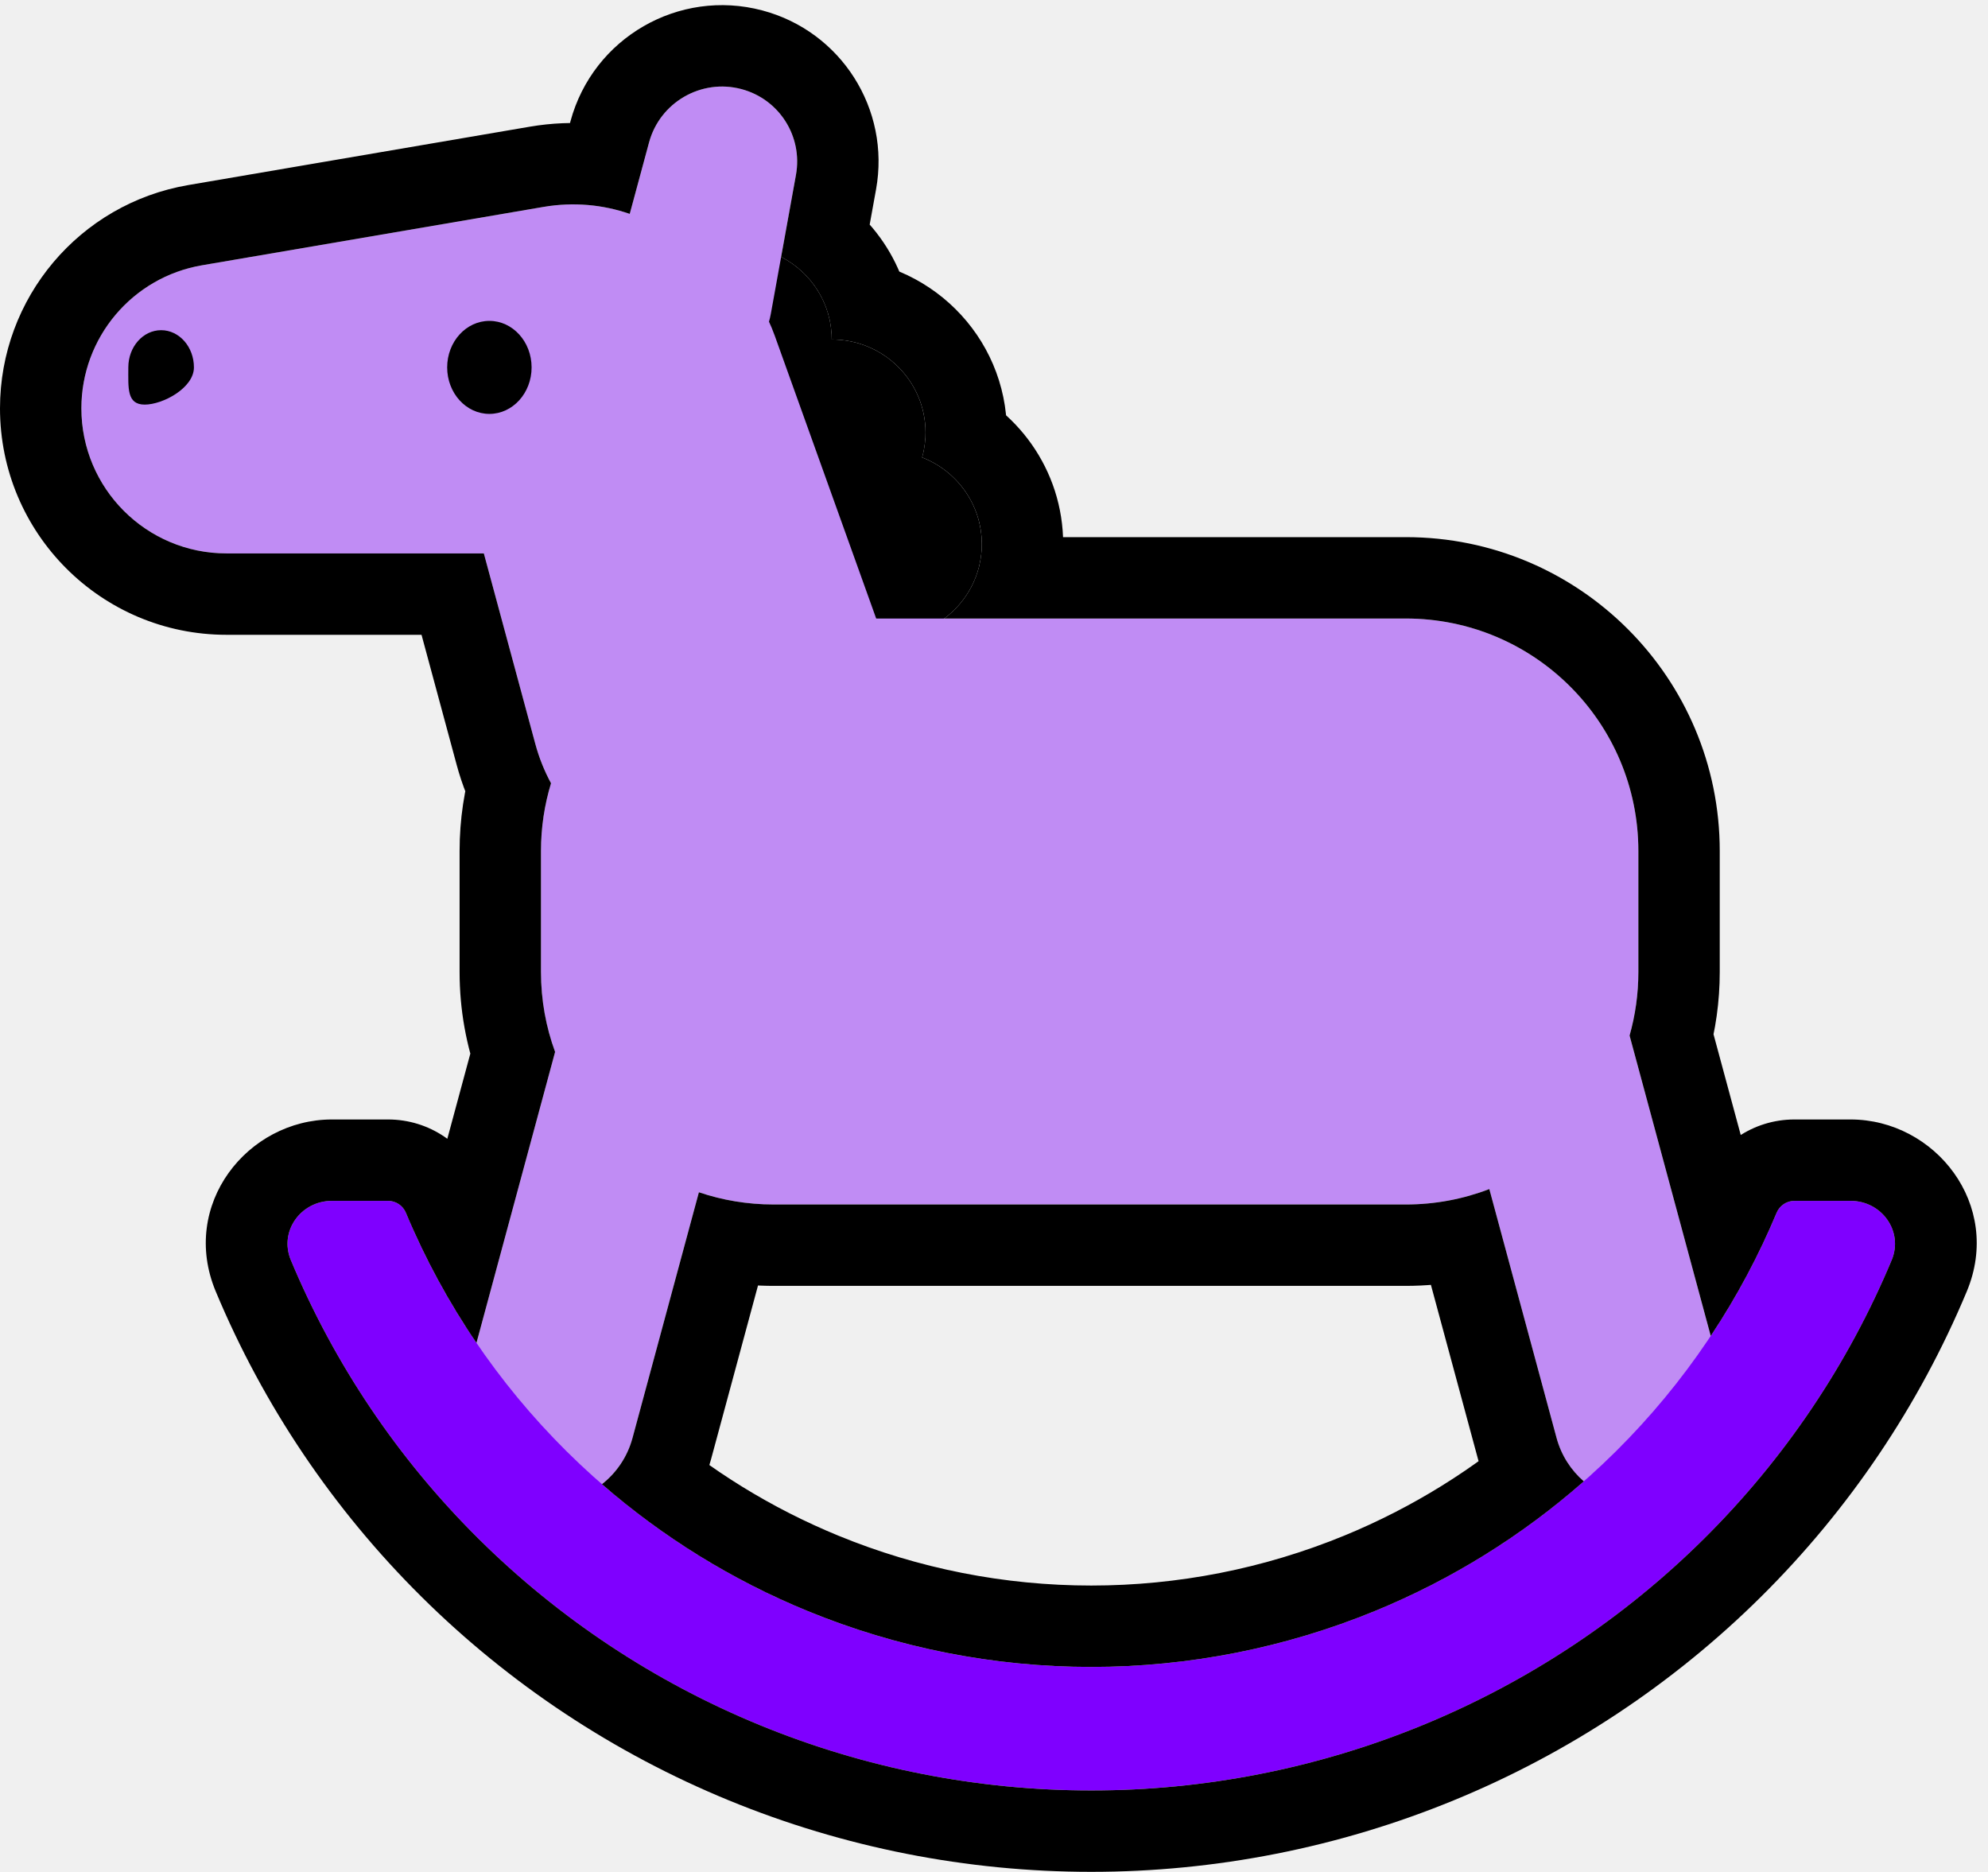
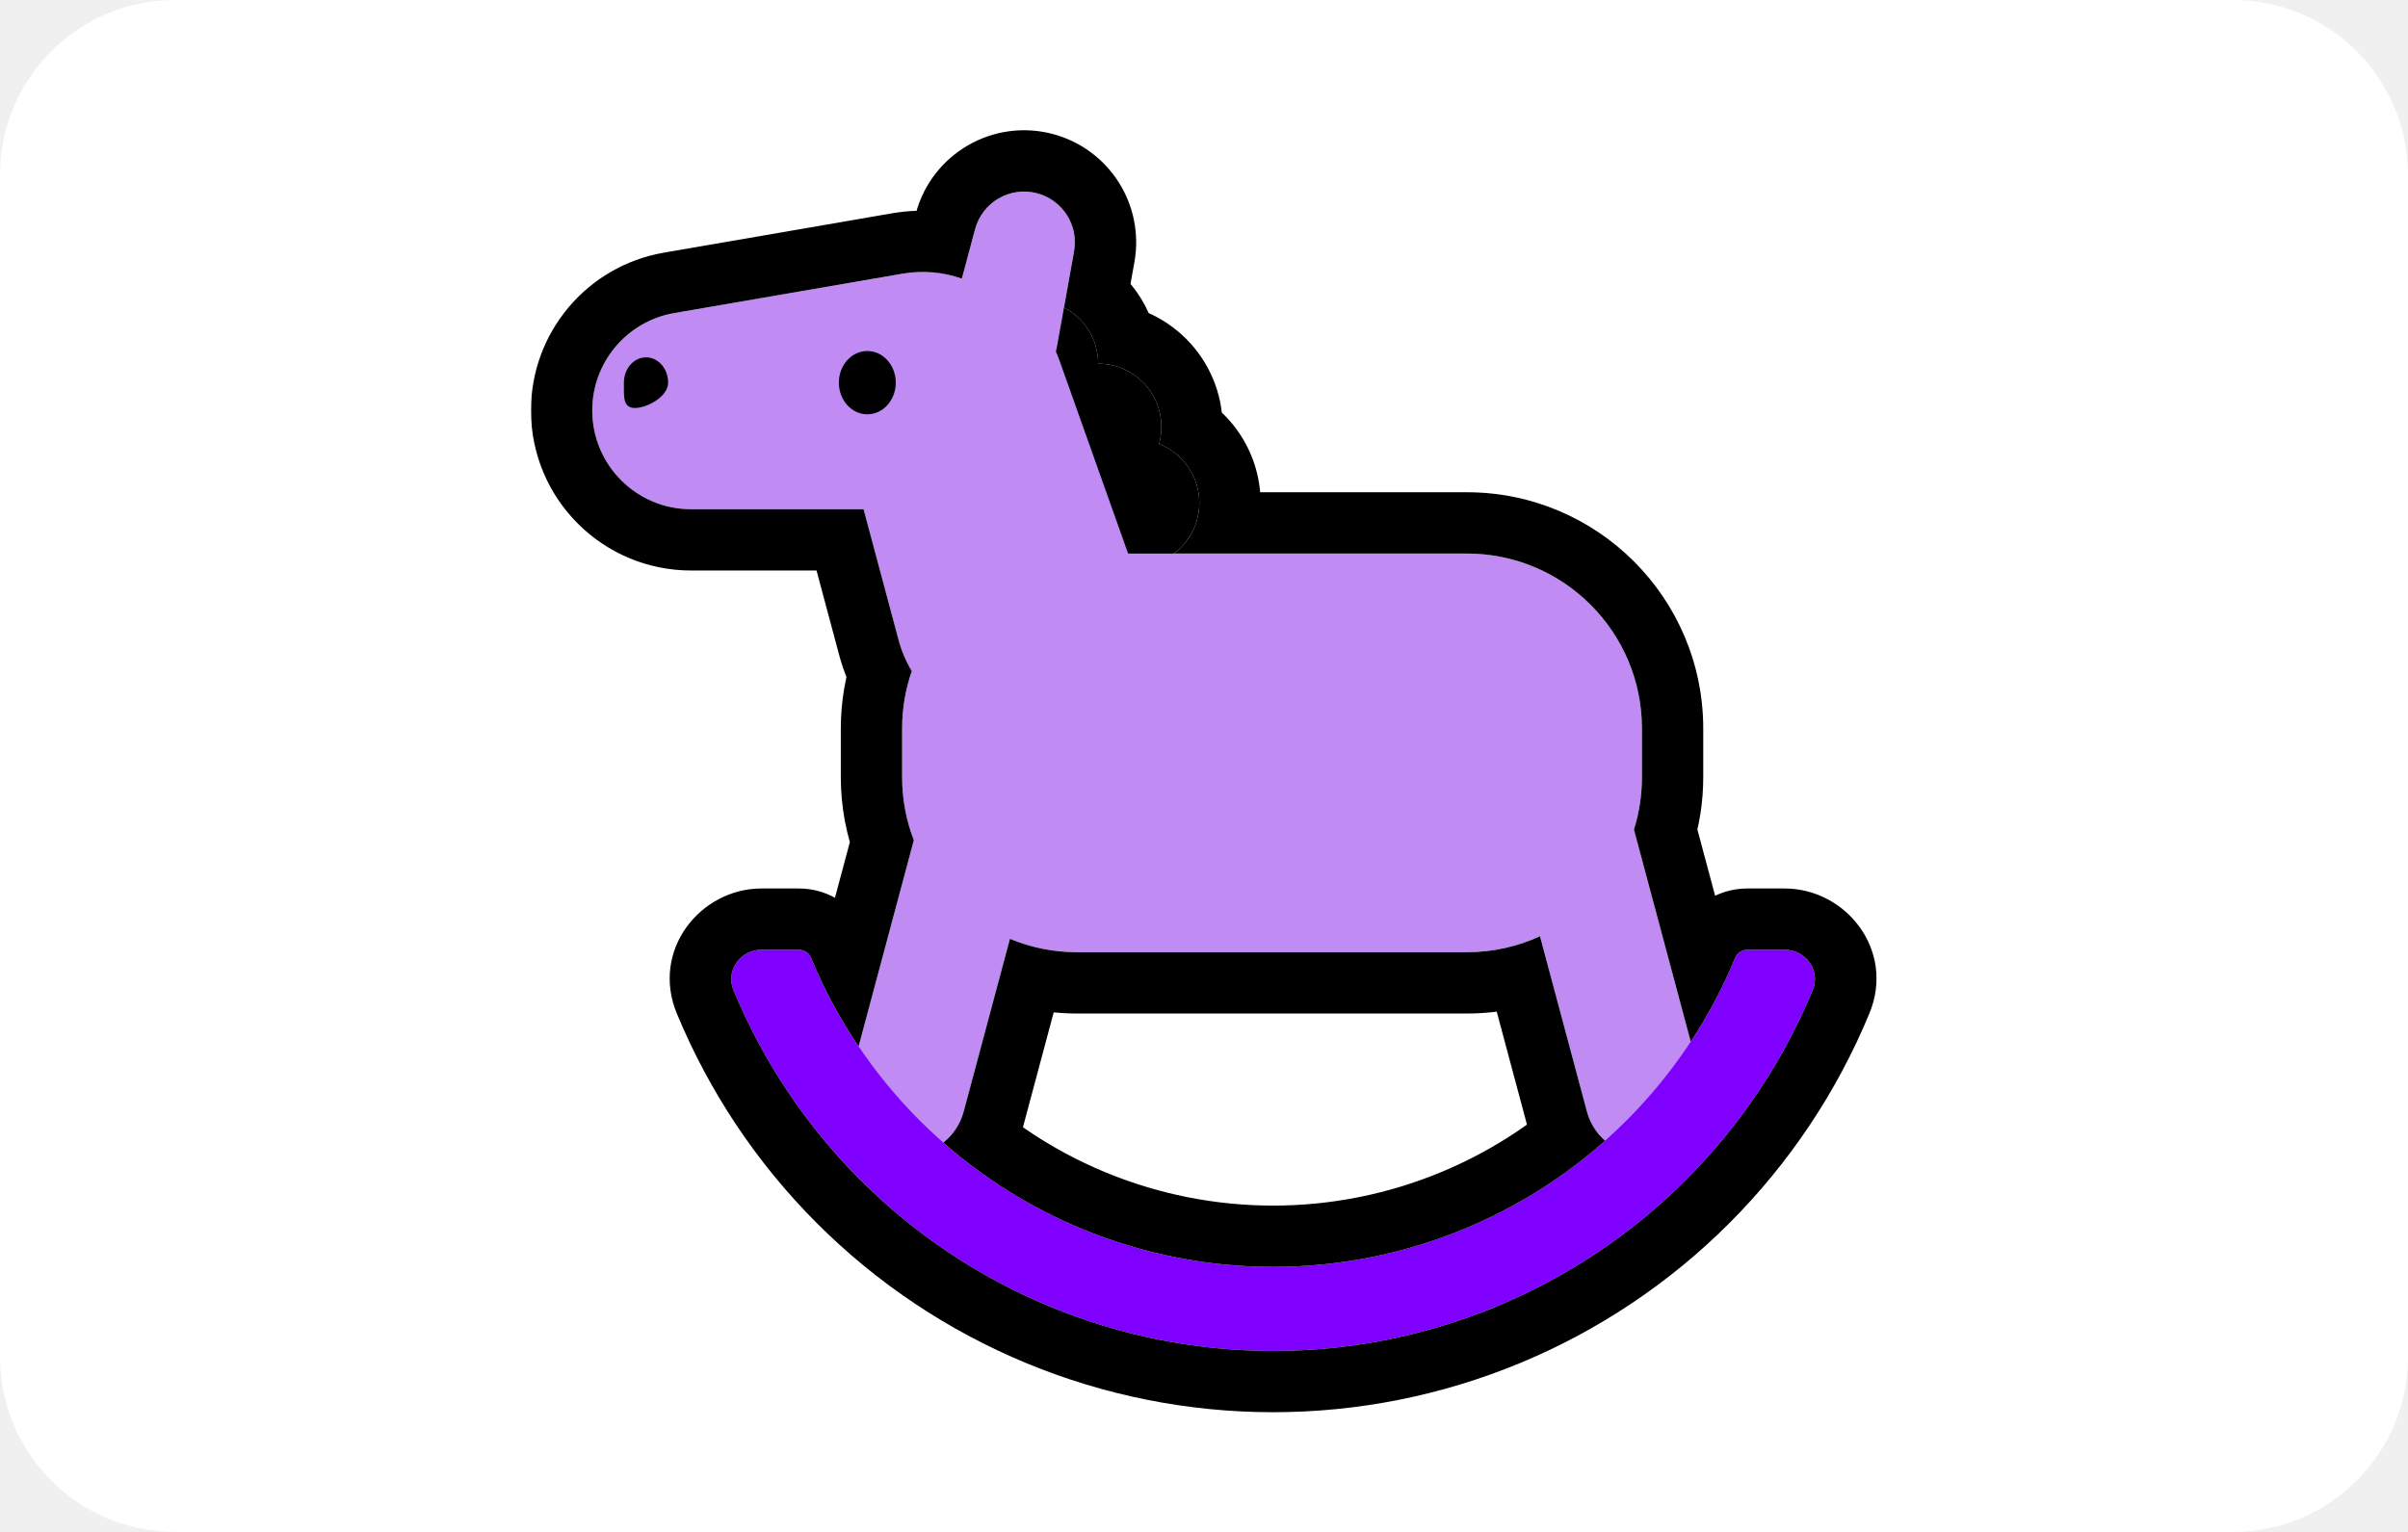
- <svg xmlns="http://www.w3.org/2000/svg" width="171" height="161" viewBox="0 0 171 161" fill="none">
-   <ellipse cx="63.475" cy="29.2" rx="8.068" ry="8" fill="black" />
-   <ellipse cx="71.543" cy="37.2" rx="8.068" ry="8" fill="black" />
-   <ellipse cx="76.383" cy="46.8" rx="8.068" ry="8" fill="black" />
-   <path d="M7 35.12C7 29.038 11.383 23.842 17.378 22.817L46.745 17.798C55.911 16.231 64.282 23.292 64.282 32.592C64.282 40.881 57.562 47.6 49.273 47.6H19.481C12.588 47.6 7 42.013 7 35.12Z" fill="#C08CF4" />
-   <path d="M63.776 7.663C67.027 8.527 69.065 11.733 68.466 15.041L66.305 26.988C65.576 31.016 61.552 33.572 57.594 32.521C53.862 31.529 51.653 27.703 52.66 23.976L55.828 12.252C56.761 8.799 60.32 6.744 63.776 7.663Z" fill="#C08CF4" />
-   <path d="M48.515 19.867C55.984 17.52 63.996 21.501 66.641 28.874L75.917 54.735C79.004 63.342 74.085 72.718 65.251 75.065C56.898 77.285 48.297 72.32 46.043 63.975L38.878 37.461C36.849 29.951 41.095 22.198 48.515 19.867Z" fill="#C08CF4" />
-   <rect x="46.532" y="53.2" width="94.394" height="50.4" rx="20" fill="#C08CF4" />
-   <rect width="15.091" height="52.674" rx="7.545" transform="matrix(0.966468 0.256787 -0.260865 0.965375 51.5936 76.2417)" fill="#C08CF4" />
-   <rect width="15.091" height="52.674" rx="7.545" transform="matrix(0.966468 -0.256787 0.260865 0.965375 122.116 80.106)" fill="#C08CF4" />
-   <path fill-rule="evenodd" clip-rule="evenodd" d="M28.549 103.288C25.872 103.288 23.985 105.913 25.017 108.383C28.762 117.349 34.251 125.495 41.171 132.357C48.091 139.218 56.306 144.662 65.347 148.375C74.389 152.089 84.079 154 93.866 154C103.652 154 113.342 152.089 122.384 148.375C131.425 144.662 139.64 139.218 146.56 132.357C153.48 125.495 158.969 117.349 162.715 108.383C163.747 105.913 161.86 103.288 159.182 103.288H154.345C153.674 103.288 153.073 103.698 152.815 104.317C149.608 111.994 144.908 118.968 138.983 124.843C133.058 130.719 126.024 135.379 118.283 138.559C110.542 141.738 102.245 143.375 93.866 143.375C85.486 143.375 77.189 141.738 69.448 138.559C61.707 135.379 54.673 130.719 48.748 124.843C42.823 118.968 38.123 111.994 34.916 104.317C34.658 103.698 34.057 103.288 33.386 103.288H28.549Z" fill="#7F00FF" />
-   <ellipse cx="42.095" cy="31.6" rx="3.631" ry="4" fill="black" />
-   <path d="M16.681 31.6C16.681 33.368 14.007 34.8 12.449 34.8C10.89 34.8 11.038 33.368 11.038 31.6C11.038 29.833 12.301 28.4 13.86 28.4C15.418 28.4 16.681 29.833 16.681 31.6Z" fill="black" />
-   <mask id="path-13-outside-1" maskUnits="userSpaceOnUse" x="0" y="-0.556" width="171" height="162" fill="black">
-     <rect fill="white" y="-0.556" width="171" height="162" />
-     <path fill-rule="evenodd" clip-rule="evenodd" d="M63.776 7.663C67.027 8.527 69.065 11.733 68.466 15.041L67.19 22.097C69.776 23.429 71.543 26.11 71.543 29.2C75.999 29.2 79.611 32.782 79.611 37.2C79.611 37.943 79.508 38.663 79.317 39.345C82.323 40.509 84.451 43.408 84.451 46.8C84.451 49.417 83.184 51.74 81.225 53.2H120.927C131.972 53.2 140.926 62.154 140.926 73.2V83.6C140.926 85.496 140.663 87.331 140.17 89.069L147.152 114.907C149.368 111.571 151.265 108.026 152.815 104.317C153.073 103.698 153.674 103.288 154.345 103.288H159.182C161.86 103.288 163.747 105.912 162.715 108.383C158.969 117.349 153.48 125.495 146.56 132.356C139.64 139.218 131.425 144.661 122.384 148.375C113.342 152.089 103.652 154 93.866 154C84.079 154 74.389 152.089 65.347 148.375C56.306 144.661 48.091 139.218 41.171 132.356C34.251 125.495 28.762 117.349 25.017 108.383C23.985 105.912 25.872 103.288 28.549 103.288H33.386C34.057 103.288 34.658 103.698 34.916 104.317C36.559 108.249 38.593 111.997 40.983 115.507L47.747 90.478C46.961 88.334 46.532 86.017 46.532 83.6V73.2C46.532 71.171 46.835 69.212 47.397 67.367C46.826 66.314 46.368 65.18 46.043 63.975L41.618 47.6H19.481C12.588 47.6 7 42.012 7 35.119C7 29.038 11.383 23.842 17.378 22.817L46.745 17.797C49.34 17.354 51.872 17.602 54.168 18.397L55.828 12.252C56.761 8.799 60.32 6.744 63.776 7.663ZM51.777 127.658C57.019 132.22 62.987 135.905 69.448 138.558C77.189 141.738 85.487 143.375 93.866 143.375C102.245 143.375 110.542 141.738 118.283 138.558C124.859 135.857 130.925 132.088 136.234 127.413C135.133 126.459 134.296 125.18 133.888 123.672L128.106 102.273C125.877 103.13 123.457 103.6 120.926 103.6H66.532C64.288 103.6 62.13 103.231 60.117 102.549L54.406 123.683C53.964 125.318 53.017 126.684 51.777 127.658Z" />
-   </mask>
-   <path d="M68.466 15.041L75.355 16.288L68.466 15.041ZM63.776 7.663L65.574 0.898L65.574 0.898L63.776 7.663ZM67.19 22.097L60.302 20.851L59.38 25.947L63.984 28.319L67.19 22.097ZM71.543 29.2H64.543V36.2L71.543 36.2L71.543 29.2ZM79.317 39.345L72.577 37.458L70.863 43.578L76.79 45.873L79.317 39.345ZM81.225 53.2L77.043 47.587L60.113 60.2H81.225V53.2ZM140.17 89.069L133.435 87.159L132.906 89.024L133.412 90.895L140.17 89.069ZM147.152 114.907L140.394 116.733L144.427 131.66L152.982 118.78L147.152 114.907ZM152.815 104.317L146.356 101.619L146.356 101.619L152.815 104.317ZM162.715 108.383L169.174 111.081L169.174 111.081L162.715 108.383ZM146.56 132.356L141.631 127.386H141.631L146.56 132.356ZM122.384 148.375L119.724 141.9L122.384 148.375ZM41.171 132.356L36.242 137.327L41.171 132.356ZM25.017 108.383L18.558 111.081L18.558 111.081L25.017 108.383ZM34.916 104.317L28.457 107.015L28.457 107.015L34.916 104.317ZM40.983 115.507L35.197 119.447L43.768 132.035L47.741 117.333L40.983 115.507ZM47.747 90.478L54.504 92.304L55.084 90.158L54.32 88.071L47.747 90.478ZM47.397 67.367L54.093 69.406L54.946 66.606L53.551 64.032L47.397 67.367ZM46.043 63.975L52.8 62.149L52.8 62.149L46.043 63.975ZM41.618 47.6L48.375 45.774L46.977 40.6H41.618V47.6ZM17.378 22.817L18.557 29.717H18.557L17.378 22.817ZM46.745 17.797L45.565 10.898V10.898L46.745 17.797ZM54.168 18.397L51.878 25.012L58.968 27.466L60.925 20.223L54.168 18.397ZM55.828 12.252L49.071 10.426V10.426L55.828 12.252ZM69.448 138.558L72.108 132.083L69.448 138.558ZM51.777 127.658L47.453 122.153L40.797 127.382L47.182 132.938L51.777 127.658ZM118.283 138.558L115.624 132.083V132.083L118.283 138.558ZM136.234 127.413L140.86 132.667L146.873 127.371L140.818 122.123L136.234 127.413ZM133.888 123.672L127.131 125.498L127.131 125.498L133.888 123.672ZM128.106 102.273L134.863 100.447L132.838 92.952L125.592 95.74L128.106 102.273ZM60.117 102.549L62.361 95.918L55.303 93.529L53.359 100.723L60.117 102.549ZM54.406 123.683L47.648 121.857L54.406 123.683ZM75.355 16.288C76.603 9.388 72.348 2.697 65.574 0.898L61.979 14.428C61.707 14.356 61.527 14.077 61.578 13.795L75.355 16.288ZM74.078 23.343L75.355 16.288L61.578 13.795L60.302 20.851L74.078 23.343ZM78.543 29.2C78.543 23.366 75.2 18.35 70.396 15.874L63.984 28.319C64.352 28.509 64.543 28.855 64.543 29.2H78.543ZM86.611 37.2C86.611 28.86 79.809 22.2 71.543 22.2L71.543 36.2C72.188 36.2 72.611 36.703 72.611 37.2H86.611ZM86.058 41.233C86.419 39.942 86.611 38.588 86.611 37.2H72.611C72.611 37.299 72.597 37.383 72.577 37.458L86.058 41.233ZM91.451 46.8C91.451 40.393 87.428 34.98 81.845 32.818L76.79 45.873C77.217 46.038 77.451 46.423 77.451 46.8H91.451ZM85.407 58.813C89.051 56.098 91.451 51.736 91.451 46.8H77.451C77.451 47.098 77.317 47.382 77.043 47.587L85.407 58.813ZM120.927 46.2H81.225V60.2H120.927V46.2ZM147.926 73.2C147.926 58.288 135.838 46.2 120.927 46.2V60.2C128.106 60.2 133.926 66.02 133.926 73.2H147.926ZM147.926 83.6V73.2H133.926V83.6H147.926ZM146.904 90.979C147.571 88.626 147.926 86.149 147.926 83.6H133.926C133.926 84.844 133.754 86.036 133.435 87.159L146.904 90.979ZM153.909 113.081L146.927 87.243L133.412 90.895L140.394 116.733L153.909 113.081ZM146.356 101.619C144.979 104.915 143.291 108.067 141.321 111.034L152.982 118.78C155.444 115.075 157.552 111.136 159.274 107.015L146.356 101.619ZM154.345 96.288C150.78 96.288 147.675 98.46 146.356 101.619L159.274 107.015C158.471 108.936 156.569 110.288 154.345 110.288V96.288ZM159.182 96.288H154.345V110.288H159.182V96.288ZM169.174 111.081C172.29 103.621 166.441 96.288 159.182 96.288V110.288C157.279 110.288 155.203 108.204 156.255 105.685L169.174 111.081ZM151.489 137.327C159.062 129.818 165.072 120.9 169.174 111.081L156.255 105.685C152.867 113.797 147.899 121.171 141.631 127.386L151.489 137.327ZM125.043 154.85C134.93 150.789 143.916 144.836 151.489 137.327L141.631 127.386C135.364 133.601 127.921 138.533 119.724 141.9L125.043 154.85ZM93.866 161C104.563 161 115.157 158.911 125.043 154.85L119.724 141.9C111.528 145.266 102.741 147 93.866 147V161ZM62.688 154.85C72.574 158.911 83.168 161 93.866 161V147C84.99 147 76.203 145.266 68.007 141.9L62.688 154.85ZM36.242 137.327C43.815 144.836 52.801 150.789 62.688 154.85L68.007 141.9C59.811 138.533 52.367 133.601 46.1 127.386L36.242 137.327ZM18.558 111.081C22.659 120.9 28.669 129.818 36.242 137.327L46.1 127.386C39.833 121.171 34.864 113.797 31.476 105.685L18.558 111.081ZM28.549 96.288C21.29 96.288 15.441 103.621 18.558 111.081L31.476 105.685C32.528 108.204 30.453 110.288 28.549 110.288V96.288ZM33.386 96.288H28.549V110.288H33.386V96.288ZM41.376 101.619C40.056 98.46 36.951 96.288 33.386 96.288V110.288C31.163 110.288 29.26 108.936 28.457 107.015L41.376 101.619ZM46.769 111.568C44.644 108.446 42.836 105.114 41.376 101.619L28.457 107.015C30.282 111.384 32.542 115.548 35.197 119.447L46.769 111.568ZM40.989 88.652L34.226 113.681L47.741 117.333L54.504 92.304L40.989 88.652ZM39.532 83.6C39.532 86.85 40.11 89.981 41.173 92.885L54.32 88.071C53.812 86.686 53.532 85.184 53.532 83.6H39.532ZM39.532 73.2V83.6H53.532V73.2H39.532ZM40.7 65.328C39.939 67.827 39.532 70.473 39.532 73.2H53.532C53.532 71.869 53.73 70.597 54.093 69.406L40.7 65.328ZM39.285 65.801C39.754 67.535 40.415 69.176 41.242 70.702L53.551 64.032C53.237 63.453 52.983 62.825 52.8 62.149L39.285 65.801ZM34.86 49.426L39.285 65.801L52.8 62.149L48.375 45.774L34.86 49.426ZM19.481 54.6H41.618V40.6H19.481V54.6ZM0 35.119C0 45.878 8.722 54.6 19.481 54.6V40.6C16.454 40.6 14 38.146 14 35.119H0ZM16.198 15.917C6.842 17.516 0 25.627 0 35.119H14C14 32.449 15.925 30.167 18.557 29.717L16.198 15.917ZM45.565 10.898L16.198 15.917L18.557 29.717L47.924 24.697L45.565 10.898ZM56.458 11.782C53.075 10.611 49.35 10.251 45.565 10.898L47.924 24.697C49.33 24.457 50.669 24.593 51.878 25.012L56.458 11.782ZM49.071 10.426L47.41 16.571L60.925 20.223L62.586 14.078L49.071 10.426ZM65.574 0.898C58.392 -1.011 51.009 3.252 49.071 10.426L62.586 14.078C62.513 14.346 62.247 14.499 61.979 14.428L65.574 0.898ZM72.108 132.083C66.352 129.719 61.038 126.438 56.373 122.377L47.182 132.938C53 138.002 59.622 142.09 66.788 145.034L72.108 132.083ZM93.866 136.375C86.397 136.375 79.004 134.916 72.108 132.083L66.788 145.034C75.375 148.56 84.575 150.375 93.866 150.375V136.375ZM115.624 132.083C108.727 134.916 101.334 136.375 93.866 136.375V150.375C103.156 150.375 112.356 148.56 120.943 145.034L115.624 132.083ZM131.607 122.16C126.882 126.32 121.482 129.677 115.624 132.083L120.943 145.034C128.236 142.038 134.967 137.856 140.86 132.667L131.607 122.16ZM127.131 125.498C127.914 128.396 129.531 130.867 131.649 132.703L140.818 122.123C140.775 122.086 140.74 122.044 140.713 122.002C140.687 121.962 140.664 121.912 140.646 121.846L127.131 125.498ZM121.348 104.099L127.131 125.498L140.646 121.846L134.863 100.447L121.348 104.099ZM120.926 110.6C124.33 110.6 127.602 109.967 130.619 108.806L125.592 95.74C124.153 96.293 122.584 96.6 120.926 96.6V110.6ZM66.532 110.6H120.926V96.6H66.532V110.6ZM57.872 109.179C60.6 110.103 63.515 110.6 66.532 110.6V96.6C65.061 96.6 63.661 96.359 62.361 95.918L57.872 109.179ZM61.163 125.509L66.874 104.375L53.359 100.723L47.648 121.857L61.163 125.509ZM56.102 133.162C58.484 131.291 60.314 128.653 61.163 125.509L47.648 121.857C47.629 121.928 47.603 121.981 47.574 122.024C47.544 122.069 47.503 122.114 47.453 122.153L56.102 133.162Z" fill="black" mask="url(#path-13-outside-1)" />
+ <svg xmlns="http://www.w3.org/2000/svg" width="275" height="175" viewBox="0 0 275 175" fill="none">
+   <g clip-path="url(#clip0)">
+     <path d="M0 20C0 8.954 8.954 0 20 0H255C266.046 0 275 8.954 275 20V155C275 166.046 266.046 175 255 175H20C8.954 175 0 166.046 0 155V20Z" fill="white" />
+     <ellipse cx="118.188" cy="41.544" rx="7.222" ry="7.23" fill="black" />
+     <ellipse cx="125.409" cy="48.774" rx="7.222" ry="7.23" fill="black" />
+     <ellipse cx="129.741" cy="57.449" rx="7.222" ry="7.23" fill="black" />
+     <path d="M67.637 46.885C67.637 41.392 71.591 36.697 77.004 35.762L103.054 31.267C111.337 29.838 118.91 36.216 118.91 44.621C118.91 52.105 112.843 58.172 105.359 58.172H78.924C72.69 58.172 67.637 53.119 67.637 46.885Z" fill="#C08CF4" />
+     <path d="M118.455 22.08C121.365 22.861 123.194 25.741 122.663 28.707L120.71 39.602C120.063 43.212 116.467 45.496 112.925 44.545C109.583 43.649 107.599 40.213 108.494 36.871L111.355 26.179C112.183 23.086 115.362 21.25 118.455 22.08Z" fill="#C08CF4" />
+     <path d="M104.788 33.112C111.476 30.99 118.64 34.548 120.989 41.16L129.368 64.743C132.108 72.456 127.688 80.87 119.782 82.991C112.301 84.998 104.614 80.559 102.612 73.078L96.141 48.901C94.341 42.174 98.15 35.218 104.788 33.112Z" fill="#C08CF4" />
+     <rect x="103.021" y="63.233" width="84.493" height="45.547" rx="20" fill="#C08CF4" />
+     <rect width="13.516" height="47.571" rx="6.758" transform="matrix(0.965853 0.259089 -0.258549 0.965998 107.553 84.0557)" fill="#C08CF4" />
+     <rect width="13.516" height="47.571" rx="6.758" transform="matrix(0.965853 -0.259089 0.258549 0.965998 170.678 87.5474)" fill="#C08CF4" />
+     <path fill-rule="evenodd" clip-rule="evenodd" d="M86.966 108.497C84.546 108.497 82.838 110.865 83.763 113.102C87.115 121.204 92.029 128.565 98.223 134.766C104.417 140.967 111.77 145.886 119.863 149.242C127.956 152.598 136.63 154.326 145.39 154.326C154.15 154.326 162.824 152.598 170.917 149.242C179.01 145.886 186.363 140.967 192.557 134.766C198.752 128.565 203.665 121.204 207.017 113.102C207.942 110.865 206.234 108.497 203.814 108.497H199.534C198.929 108.497 198.387 108.868 198.156 109.427C195.286 116.364 191.079 122.667 185.775 127.977C180.472 133.286 174.176 137.498 167.247 140.371C160.317 143.245 152.89 144.724 145.39 144.724C137.89 144.724 130.463 143.245 123.534 140.371C116.605 137.498 110.309 133.286 105.005 127.977C99.702 122.667 95.495 116.364 92.625 109.427C92.393 108.868 91.851 108.497 91.246 108.497H86.966Z" fill="#7F00FF" />
+     <ellipse cx="99.05" cy="43.713" rx="3.25" ry="3.615" fill="black" />
+     <path d="M76.303 43.713C76.303 45.31 73.909 46.605 72.514 46.605C71.119 46.605 71.251 45.31 71.251 43.713C71.251 42.115 72.382 40.821 73.777 40.821C75.172 40.821 76.303 42.115 76.303 43.713Z" fill="black" />
+     <mask id="path-14-outside-1" maskUnits="userSpaceOnUse" x="60.637" y="13.881" width="154" height="148" fill="black">
+       <rect fill="white" x="60.637" y="13.881" width="154" height="148" />
+       <path fill-rule="evenodd" clip-rule="evenodd" d="M118.456 22.08C121.366 22.861 123.195 25.741 122.663 28.707L121.513 35.125C123.828 36.329 125.409 38.752 125.409 41.544C129.398 41.544 132.631 44.781 132.631 48.774C132.631 49.445 132.539 50.096 132.368 50.712C135.058 51.764 136.964 54.384 136.964 57.449C136.964 59.814 135.83 61.914 134.076 63.233H167.515C178.561 63.233 187.515 72.187 187.515 83.233V88.78C187.515 90.867 187.195 92.879 186.602 94.77L193.087 118.998C195.071 115.983 196.77 112.779 198.156 109.428C198.388 108.868 198.93 108.497 199.535 108.497H203.814C206.235 108.497 207.943 110.866 207.018 113.102C203.665 121.204 198.752 128.566 192.558 134.767C186.364 140.968 179.01 145.887 170.917 149.243C162.824 152.599 154.15 154.326 145.391 154.326C136.631 154.326 127.957 152.599 119.864 149.243C111.771 145.887 104.417 140.968 98.223 134.767C92.029 128.566 87.116 121.204 83.763 113.102C82.838 110.866 84.547 108.497 86.967 108.497H91.246C91.852 108.497 92.394 108.868 92.625 109.428C94.095 112.981 95.916 116.368 98.055 119.54L104.36 95.985C103.496 93.75 103.023 91.32 103.023 88.78V83.233C103.023 80.931 103.411 78.72 104.127 76.662C103.473 75.57 102.958 74.369 102.613 73.078L98.623 58.172H78.924C72.69 58.172 67.637 53.119 67.637 46.885C67.637 41.392 71.591 36.697 77.004 35.762L103.054 31.267C105.43 30.857 107.747 31.089 109.844 31.828L111.356 26.179C112.184 23.086 115.363 21.251 118.456 22.08ZM107.727 130.53C112.417 134.648 117.756 137.975 123.534 140.372C130.464 143.245 137.89 144.724 145.391 144.724C152.891 144.724 160.318 143.245 167.247 140.372C173.129 137.933 178.554 134.529 183.304 130.309C182.33 129.457 181.589 128.317 181.229 126.973L175.872 106.956C173.329 108.127 170.498 108.78 167.515 108.78H123.023C120.299 108.78 117.703 108.236 115.337 107.25L110.055 126.983C109.665 128.441 108.826 129.66 107.727 130.53Z" />
+     </mask>
+     <path d="M122.663 28.707L129.553 29.942L129.553 29.942L122.663 28.707ZM118.456 22.08L116.642 28.841L116.642 28.841L118.456 22.08ZM121.513 35.125L114.623 33.89L113.715 38.958L118.282 41.335L121.513 35.125ZM125.409 41.544H118.409V48.544L125.409 48.544L125.409 41.544ZM132.368 50.712L125.623 48.841L123.934 54.931L129.819 57.232L132.368 50.712ZM134.076 63.233L129.868 57.639L113.124 70.233H134.076V63.233ZM186.602 94.77L179.923 92.676L179.315 94.616L179.84 96.58L186.602 94.77ZM193.087 118.998L186.325 120.808L190.359 135.88L198.935 122.846L193.087 118.998ZM198.156 109.428L191.688 106.751L191.688 106.751L198.156 109.428ZM207.018 113.102L213.486 115.778L213.486 115.778L207.018 113.102ZM192.558 134.767L197.51 139.714L192.558 134.767ZM170.917 149.243L173.599 155.709L173.599 155.709L170.917 149.243ZM119.864 149.243L122.545 142.777L122.545 142.777L119.864 149.243ZM98.223 134.767L93.271 139.714H93.271L98.223 134.767ZM83.763 113.102L77.295 115.778H77.295L83.763 113.102ZM92.625 109.428L99.093 106.751L99.093 106.751L92.625 109.428ZM98.055 119.54L92.252 123.454L100.844 136.195L104.817 121.35L98.055 119.54ZM104.36 95.985L111.122 97.795L111.712 95.591L110.889 93.463L104.36 95.985ZM104.127 76.662L110.739 78.961L111.813 75.872L110.133 73.067L104.127 76.662ZM102.613 73.078L95.851 74.888L102.613 73.078ZM98.623 58.172L105.385 56.362L103.996 51.172H98.623V58.172ZM77.004 35.762L75.814 28.864L77.004 35.762ZM103.054 31.267L101.864 24.369L103.054 31.267ZM109.844 31.828L107.52 38.43L114.651 40.941L116.606 33.637L109.844 31.828ZM111.356 26.179L118.118 27.989L118.118 27.989L111.356 26.179ZM123.534 140.372L120.853 146.838H120.853L123.534 140.372ZM107.727 130.53L103.382 125.041L96.802 130.251L103.108 135.789L107.727 130.53ZM167.247 140.372L164.566 133.906L167.247 140.372ZM183.304 130.309L187.953 135.542L193.891 130.266L187.911 125.039L183.304 130.309ZM181.229 126.973L187.991 125.163V125.163L181.229 126.973ZM175.872 106.956L182.634 105.146L180.487 97.124L172.944 100.597L175.872 106.956ZM115.337 107.25L118.029 100.788L110.643 97.711L108.575 105.44L115.337 107.25ZM110.055 126.983L116.817 128.793L110.055 126.983ZM129.553 29.942C130.726 23.397 126.692 17.042 120.269 15.319L116.642 28.841C116.04 28.68 115.663 28.085 115.773 27.473L129.553 29.942ZM128.403 36.359L129.553 29.942L115.773 27.473L114.623 33.89L128.403 36.359ZM132.409 41.544C132.409 36.042 129.286 31.278 124.744 28.915L118.282 41.335C118.317 41.353 118.354 41.385 118.379 41.425C118.39 41.443 118.397 41.459 118.401 41.474C118.405 41.488 118.409 41.51 118.409 41.544H132.409ZM139.631 48.774C139.631 40.922 133.271 34.544 125.409 34.544L125.409 48.544C125.452 48.544 125.475 48.551 125.491 48.558C125.512 48.567 125.538 48.583 125.563 48.608C125.589 48.634 125.606 48.661 125.615 48.684C125.623 48.702 125.631 48.728 125.631 48.774H139.631ZM139.114 52.584C139.452 51.363 139.631 50.084 139.631 48.774H125.631C125.631 48.807 125.627 48.828 125.623 48.841L139.114 52.584ZM143.964 57.449C143.964 51.41 140.205 46.26 134.917 44.193L129.819 57.232C129.852 57.245 129.895 57.274 129.926 57.32C129.94 57.34 129.949 57.359 129.954 57.375C129.959 57.39 129.964 57.412 129.964 57.449H143.964ZM138.284 68.827C141.721 66.242 143.964 62.105 143.964 57.449H129.964C129.964 57.479 129.961 57.499 129.957 57.511C129.954 57.525 129.949 57.538 129.942 57.552C129.927 57.582 129.901 57.614 129.868 57.639L138.284 68.827ZM167.515 56.233H134.076V70.233H167.515V56.233ZM194.515 83.233C194.515 68.321 182.427 56.233 167.515 56.233V70.233C174.695 70.233 180.515 76.053 180.515 83.233H194.515ZM194.515 88.78V83.233H180.515V88.78H194.515ZM193.282 96.864C194.085 94.303 194.515 91.585 194.515 88.78H180.515C180.515 90.148 180.306 91.455 179.923 92.676L193.282 96.864ZM199.849 117.188L193.364 92.96L179.84 96.58L186.325 120.808L199.849 117.188ZM191.688 106.751C190.471 109.693 188.98 112.505 187.239 115.151L198.935 122.846C201.161 119.461 203.068 115.866 204.624 112.104L191.688 106.751ZM199.535 101.497C196.027 101.497 192.975 103.641 191.688 106.751L204.624 112.104C203.8 114.096 201.832 115.497 199.535 115.497V101.497ZM203.814 101.497H199.535V115.497H203.814V101.497ZM213.486 115.778C216.473 108.558 210.809 101.497 203.814 101.497V115.497C201.66 115.497 199.412 113.174 200.549 110.426L213.486 115.778ZM197.51 139.714C204.354 132.862 209.782 124.729 213.486 115.778L200.549 110.426C197.548 117.679 193.15 124.269 187.605 129.82L197.51 139.714ZM173.599 155.709C182.541 152 190.667 146.565 197.51 139.714L187.605 129.82C182.061 135.37 175.479 139.773 168.236 142.777L173.599 155.709ZM145.391 161.326C155.071 161.326 164.656 159.417 173.599 155.709L168.236 142.777C160.993 145.78 153.23 147.326 145.391 147.326V161.326ZM117.182 155.709C126.125 159.417 135.71 161.326 145.391 161.326V147.326C137.551 147.326 129.788 145.78 122.545 142.777L117.182 155.709ZM93.271 139.714C100.115 146.565 108.24 152 117.182 155.709L122.545 142.777C115.302 139.773 108.72 135.37 103.176 129.82L93.271 139.714ZM77.295 115.778C80.999 124.729 86.427 132.862 93.271 139.714L103.176 129.82C97.631 124.269 93.233 117.679 90.232 110.426L77.295 115.778ZM86.967 101.497C79.972 101.497 74.308 108.558 77.295 115.778L90.232 110.426C91.369 113.174 89.121 115.497 86.967 115.497V101.497ZM91.246 101.497H86.967V115.497H91.246V101.497ZM99.093 106.751C97.806 103.641 94.754 101.497 91.246 101.497V115.497C88.949 115.497 86.981 114.096 86.157 112.104L99.093 106.751ZM103.859 115.626C101.982 112.842 100.384 109.87 99.093 106.751L86.157 112.104C87.807 116.092 89.85 119.893 92.252 123.454L103.859 115.626ZM97.598 94.175L91.293 117.73L104.817 121.35L111.122 97.795L97.598 94.175ZM96.022 88.78C96.022 92.196 96.66 95.48 97.83 98.508L110.889 93.463C110.332 92.019 110.023 90.444 110.023 88.78H96.022ZM96.022 83.233V88.78H110.023V83.233H96.022ZM97.515 74.363C96.546 77.15 96.022 80.138 96.022 83.233H110.023C110.023 81.724 110.277 80.29 110.739 78.961L97.515 74.363ZM95.851 74.888C96.366 76.813 97.137 78.613 98.121 80.257L110.133 73.067C109.81 72.526 109.551 71.926 109.375 71.268L95.851 74.888ZM91.861 59.982L95.851 74.888L109.375 71.268L105.385 56.362L91.861 59.982ZM78.924 65.172H98.623V51.172H78.924V65.172ZM60.637 46.885C60.637 56.985 68.824 65.172 78.924 65.172V51.172C76.556 51.172 74.637 49.253 74.637 46.885H60.637ZM75.814 28.864C67.044 30.378 60.637 37.985 60.637 46.885H74.637C74.637 44.799 76.139 43.015 78.195 42.66L75.814 28.864ZM101.864 24.369L75.814 28.864L78.195 42.66L104.244 38.165L101.864 24.369ZM112.169 25.225C108.972 24.099 105.446 23.751 101.864 24.369L104.244 38.165C105.414 37.963 106.522 38.079 107.52 38.43L112.169 25.225ZM104.594 24.369L103.082 30.018L116.606 33.637L118.118 27.989L104.594 24.369ZM120.269 15.319C113.441 13.488 106.422 17.54 104.594 24.369L118.118 27.989C117.946 28.632 117.284 29.014 116.642 28.841L120.269 15.319ZM126.216 133.906C121.146 131.803 116.462 128.884 112.347 125.27L103.108 135.789C108.373 140.412 114.365 144.147 120.853 146.838L126.216 133.906ZM145.391 137.724C138.811 137.724 132.295 136.427 126.216 133.906L120.853 146.838C128.632 150.064 136.97 151.724 145.391 151.724V137.724ZM164.566 133.906C158.486 136.427 151.97 137.724 145.391 137.724V151.724C153.811 151.724 162.149 150.064 169.928 146.838L164.566 133.906ZM178.654 125.076C174.487 128.78 169.726 131.766 164.566 133.906L169.928 146.838C176.531 144.1 182.622 140.279 187.953 135.542L178.654 125.076ZM174.467 128.783C175.197 131.51 176.709 133.842 178.697 135.579L187.911 125.039C187.928 125.053 187.946 125.074 187.962 125.099C187.979 125.126 187.988 125.151 187.991 125.163L174.467 128.783ZM169.11 108.765L174.467 128.783L187.991 125.163L182.634 105.146L169.11 108.765ZM167.515 115.78C171.529 115.78 175.357 114.899 178.8 113.314L172.944 100.597C171.3 101.354 169.467 101.78 167.515 101.78V115.78ZM123.023 115.78H167.515V101.78H123.023V115.78ZM112.645 113.711C115.849 115.046 119.359 115.78 123.023 115.78V101.78C121.239 101.78 119.557 101.425 118.029 100.788L112.645 113.711ZM116.817 128.793L122.099 109.06L108.575 105.44L103.293 125.173L116.817 128.793ZM112.072 136.018C114.312 134.245 116.025 131.754 116.817 128.793L103.293 125.173C103.297 125.159 103.307 125.132 103.327 125.103C103.345 125.076 103.365 125.056 103.382 125.041L112.072 136.018Z" fill="black" mask="url(#path-14-outside-1)" />
+   </g>
+   <defs>
+     <clipPath id="clip0">
+       <path d="M0 20C0 8.954 8.954 0 20 0H255C266.046 0 275 8.954 275 20V155C275 166.046 266.046 175 255 175H20C8.954 175 0 166.046 0 155V20Z" fill="white" />
+     </clipPath>
+   </defs>
</svg>
